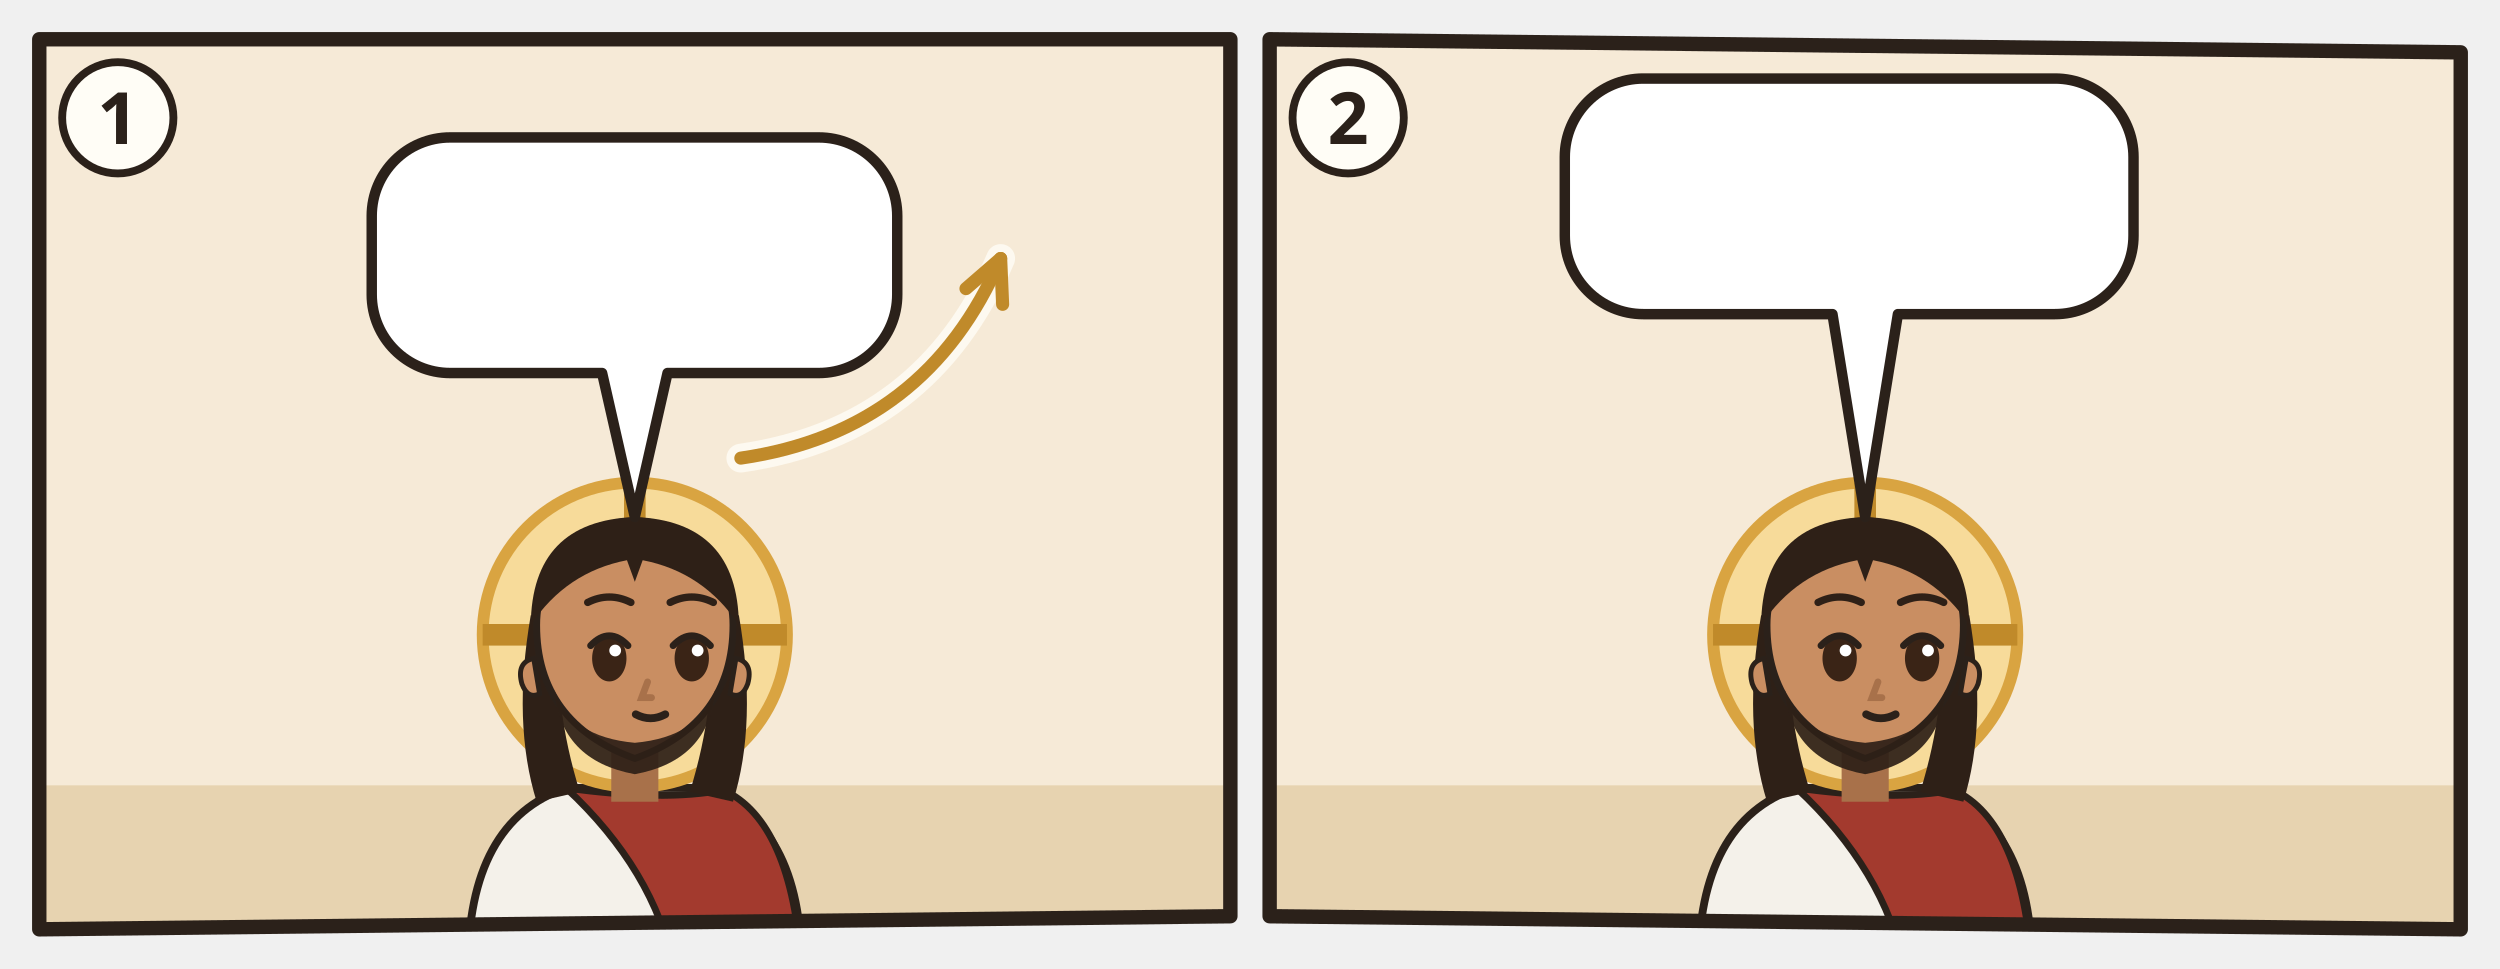
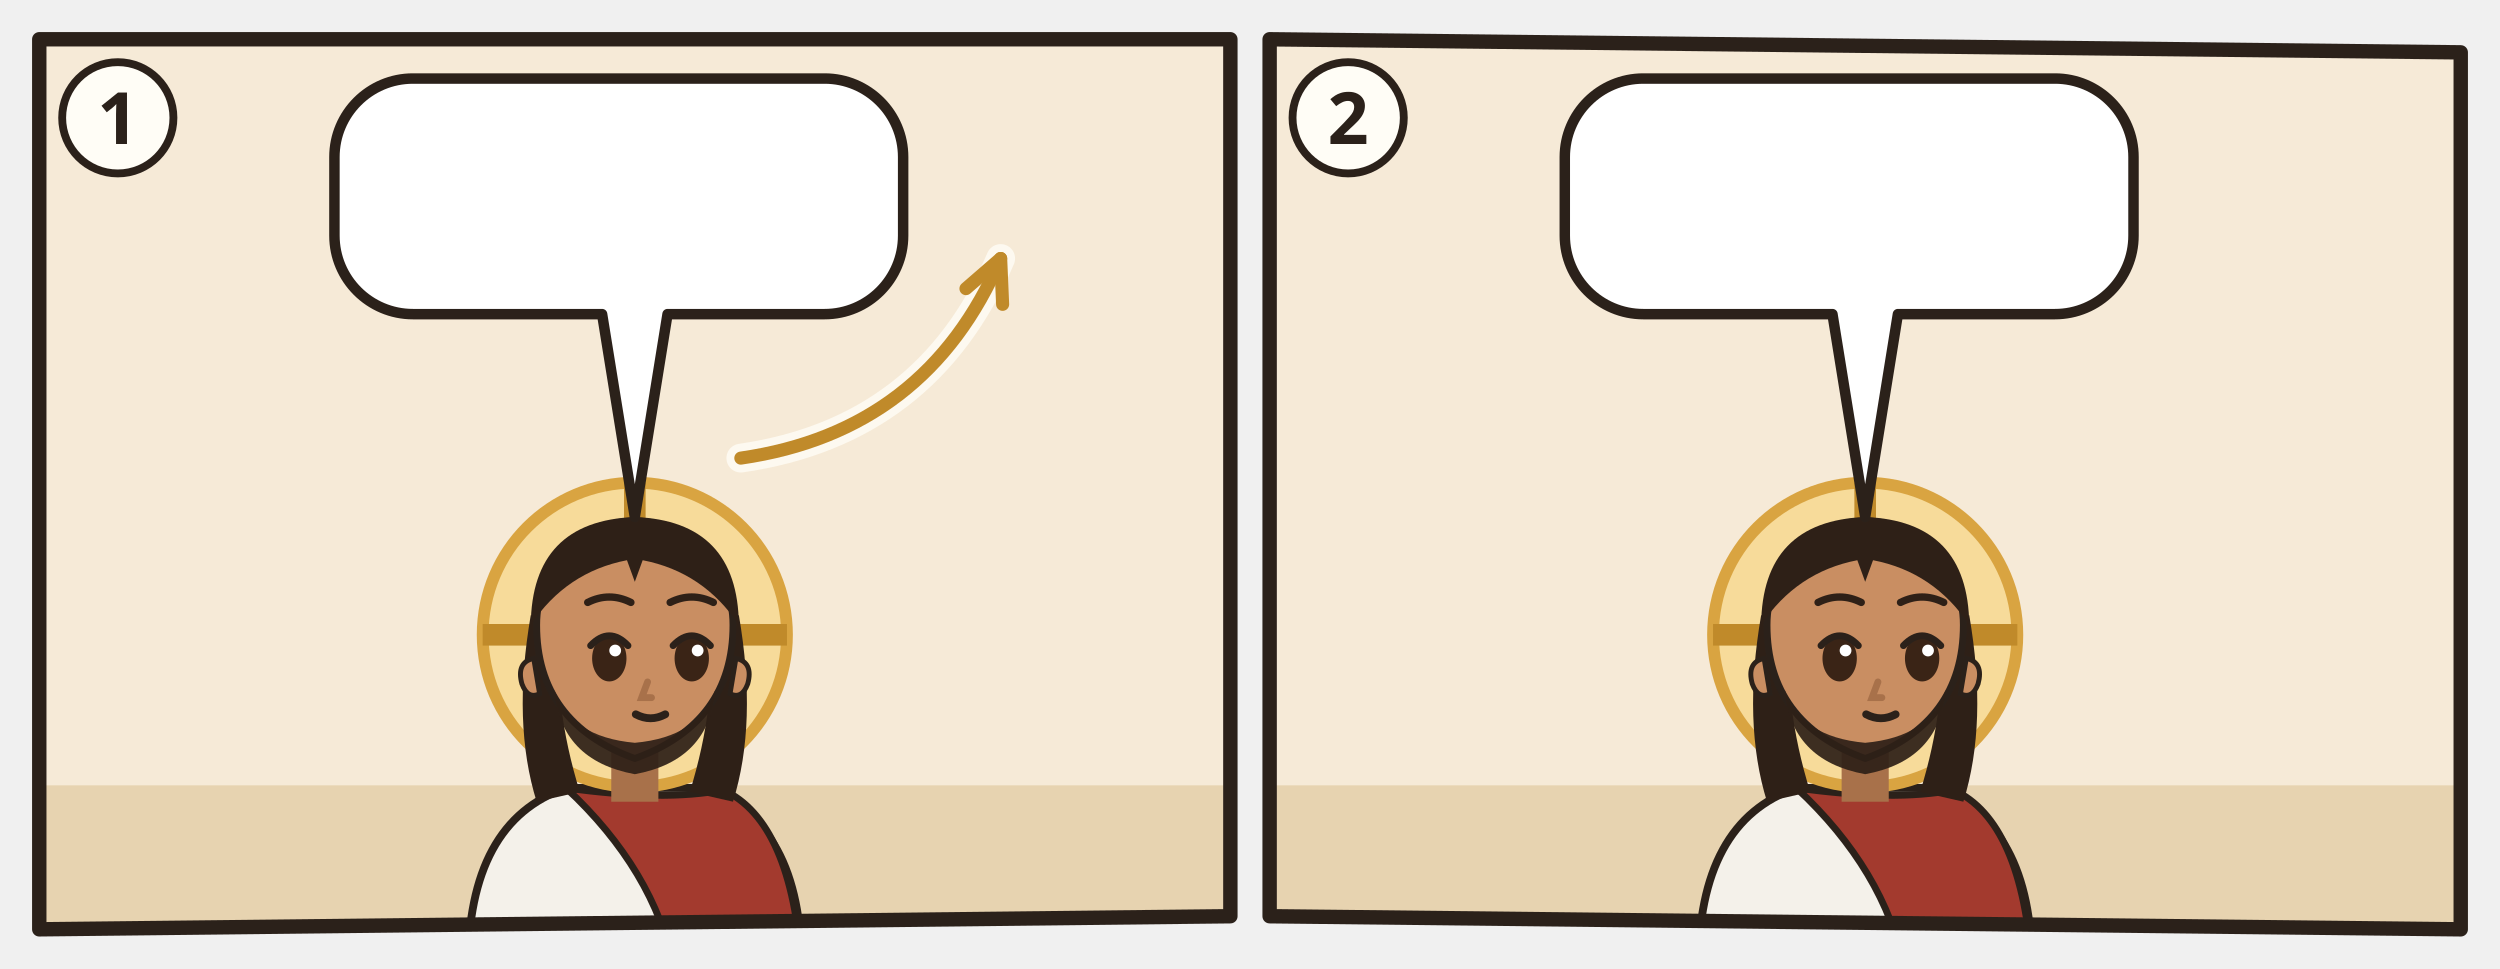
<svg xmlns="http://www.w3.org/2000/svg" viewBox="0 0 382 148">
  <svg class="ill-tile" data-span="1" x="0" y="0" width="194" height="148" viewBox="0 0 194 148">
    <g transform="translate(4 4)">
      <clipPath id="an-cp-jhn-017-001-005-1">
        <polygon points="2,2 184,2 184,136 2,138" />
      </clipPath>
      <g clip-path="url(#an-cp-jhn-017-001-005-1)">
        <polygon points="2,2 184,2 184,136 2,138" fill="#F6EAD7" />
        <path d="M0 116h186v24H0z" fill="#E7D3B0" />
        <use href="#an-gott" x="140" y="3" width="40" height="40" />
        <g transform="translate(93.0 93.0) scale(1.5)">
          <path d="M-17 34V34Q-17 19-7 15.6L7 15.6Q17 19 17 34V34z" fill="#F4F1EA" stroke="#2B211A" stroke-width=".8" />
          <path d="M-7 15.6Q3 17 9 15.8Q16 19 17 34V34H4V34Q2 24-7 15.6z" fill="#A33A2E" stroke="#2B211A" stroke-width=".7" />
          <circle r="15.5" fill="#F7DB9A" stroke="#D9A441" stroke-width="1.2" />
          <path d="M0-15.5v5M-15.5 0h5M15.5 0h-5" stroke="#C08A2A" stroke-width="2.2" />
          <path d="M-10.6 -2Q-12.5 9-10 17L-5.6 16Q-8.4 7-7.6-1z M10.6 -2Q12.5 9 10 17L5.6 16Q8.4 7 7.6-1z" fill="#2E2017" />
          <path d="M-2.4 11h4.8v6h-4.8z" fill="#A8714A" />
          <path d="M-10 -1Q-10 9 0 12.6Q10 9 10 -1A10 10.6 0 0 0 -10 -1z" fill="#C98E62" stroke="#2B211A" stroke-width=".7" />
          <path d="M10.3 2.4q1.8.4 1.2 2.6-.6 1.6-1.8 1z M-10.3 2.4q-1.8.4-1.2 2.6.6 1.6 1.8 1z" fill="#C98E62" stroke="#2B211A" stroke-width=".5" />
          <path d="M-8.2 5.6Q-7.6 12.8 0 14.2Q7.6 12.8 8.2 5.6Q6.6 10.4 0 11Q-6.6 10.4-8.2 5.6z" fill="#2E2017" opacity=".92" />
          <ellipse cx="-2.6" cy="2.4" rx="1.75" ry="2.35" fill="#3A2416" />
          <path d="M-4.5 1.1Q-2.6 -0.9 -0.7 1.1" fill="none" stroke="#2B211A" stroke-width=".7" stroke-linecap="round" />
          <circle cx="-2.0" cy="1.6" r=".6" fill="#FFF" />
          <ellipse cx="5.8" cy="2.4" rx="1.75" ry="2.35" fill="#3A2416" />
          <path d="M3.9 1.1Q5.8 -0.9 7.7 1.1" fill="none" stroke="#2B211A" stroke-width=".7" stroke-linecap="round" />
          <circle cx="6.4" cy="1.6" r=".6" fill="#FFF" />
          <path d="M1.3 4.8l-.6 1.6h1" fill="none" stroke="#A8714A" stroke-width=".7" stroke-linecap="round" />
          <path d="M0.1 8.1Q1.6 8.9 3.1 8.1" fill="none" stroke="#2B211A" stroke-width=".8" stroke-linecap="round" />
          <path d="M-10.6-1Q-10.5-11.6 0-12Q10.5-11.6 10.6-1Q7-6.4 .8-7.6L0-5.4-.8-7.6Q-7-6.4-10.6-1z" fill="#2E2017" />
          <path d="M-4.8 -3.3Q-2.6 -4.4 -0.4 -3.3M3.6 -3.3Q5.8 -4.4 8.0 -3.3" fill="none" stroke="#2E2017" stroke-width="0.75" stroke-linecap="round" />
          <use href="#an-z-beten" x="-4" y="13" width="16" height="12" />
        </g>
        <path d="M109.2 66.0Q137.6 61.9 148.9 35.5" fill="none" stroke="#FFFDF6" stroke-width="4.4" stroke-linecap="round" opacity=".8" />
        <path d="M109.2 66.0Q137.6 61.9 148.9 35.5" fill="none" stroke="#C08A2A" stroke-width="2" stroke-linecap="round" />
        <path d="M149.2 42.5L148.9 35.5L143.6 40.1" fill="none" stroke="#C08A2A" stroke-width="2" stroke-linecap="round" stroke-linejoin="round" />
        <g>
-           <path d="M64.8 17H121.1A12 12 0 0 1 133.1 29V41A12 12 0 0 1 121.1 53L98 53L93 75L88 53H64.8A12 12 0 0 1 52.8 41V29A12 12 0 0 1 64.8 17Z" fill="#FFFFFF" stroke="#2B211A" stroke-width="1.6" stroke-linejoin="round" />
-           <use href="#an-z-stunde-gekommen" x="58.8" y="23.0" width="17.5" height="24" />
-           <use href="#an-licht" x="81.3" y="23.0" width="24.0" height="24" />
-           <use href="#an-p-jesus" x="110.3" y="23.0" width="16.9" height="24" />
+           <path d="M59.1 8H122A12 12 0 0 1 134 20V32A12 12 0 0 1 122 44L98 44L93 75L88 44H59.1A12 12 0 0 1 47.1 32V20A12 12 0 0 1 59.1 8Z" fill="#FFFFFF" stroke="#2B211A" stroke-width="1.6" stroke-linejoin="round" />
+           <use href="#an-z-stunde-gekommen" x="53.1" y="14" width="24.0" height="24" />
+           <use href="#an-licht" x="82.1" y="14" width="24.0" height="24" />
+           <use href="#an-p-jesus" x="111.1" y="14" width="16.9" height="24" />
        </g>
      </g>
      <polygon class="pn-frame" points="2,2 184,2 184,136 2,138" fill="none" stroke="#2B211A" stroke-width="2.2" stroke-linejoin="round" />
      <circle cx="14" cy="14" r="8.5" fill="#FFFDF6" stroke="#2B211A" stroke-width="1.2" />
      <text class="pn-n" x="14" y="18" text-anchor="middle" font-family="sans-serif" font-size="11" font-weight="700" fill="#2B211A">1</text>
    </g>
  </svg>
  <svg class="ill-tile" data-span="1" x="188" y="0" width="194" height="148" viewBox="0 0 194 148">
    <g transform="translate(4 4)">
      <clipPath id="an-cp-jhn-017-001-005-2">
        <polygon points="2,2 184,4 184,138 2,136" />
      </clipPath>
      <g clip-path="url(#an-cp-jhn-017-001-005-2)">
        <polygon points="2,2 184,4 184,138 2,136" fill="#F6EAD7" />
        <path d="M0 116h186v24H0z" fill="#E7D3B0" />
        <use href="#an-gott" x="140" y="3" width="40" height="40" />
        <g transform="translate(93.0 93.0) scale(1.5)">
          <path d="M-17 34V34Q-17 19-7 15.6L7 15.6Q17 19 17 34V34z" fill="#F4F1EA" stroke="#2B211A" stroke-width=".8" />
          <path d="M-7 15.6Q3 17 9 15.8Q16 19 17 34V34H4V34Q2 24-7 15.6z" fill="#A33A2E" stroke="#2B211A" stroke-width=".7" />
          <circle r="15.5" fill="#F7DB9A" stroke="#D9A441" stroke-width="1.2" />
          <path d="M0-15.5v5M-15.5 0h5M15.5 0h-5" stroke="#C08A2A" stroke-width="2.2" />
          <path d="M-10.6 -2Q-12.5 9-10 17L-5.6 16Q-8.4 7-7.6-1z M10.6 -2Q12.5 9 10 17L5.6 16Q8.4 7 7.6-1z" fill="#2E2017" />
          <path d="M-2.4 11h4.8v6h-4.8z" fill="#A8714A" />
          <path d="M-10 -1Q-10 9 0 12.6Q10 9 10 -1A10 10.6 0 0 0 -10 -1z" fill="#C98E62" stroke="#2B211A" stroke-width=".7" />
          <path d="M10.3 2.4q1.8.4 1.2 2.6-.6 1.6-1.8 1z M-10.3 2.4q-1.8.4-1.2 2.6.6 1.6 1.8 1z" fill="#C98E62" stroke="#2B211A" stroke-width=".5" />
          <path d="M-8.2 5.6Q-7.6 12.8 0 14.2Q7.6 12.8 8.2 5.6Q6.6 10.4 0 11Q-6.6 10.4-8.2 5.6z" fill="#2E2017" opacity=".92" />
          <ellipse cx="-2.6" cy="2.4" rx="1.75" ry="2.35" fill="#3A2416" />
          <path d="M-4.5 1.1Q-2.6 -0.9 -0.7 1.1" fill="none" stroke="#2B211A" stroke-width=".7" stroke-linecap="round" />
          <circle cx="-2.0" cy="1.6" r=".6" fill="#FFF" />
          <ellipse cx="5.8" cy="2.4" rx="1.75" ry="2.35" fill="#3A2416" />
          <path d="M3.9 1.1Q5.8 -0.9 7.7 1.1" fill="none" stroke="#2B211A" stroke-width=".7" stroke-linecap="round" />
          <circle cx="6.4" cy="1.6" r=".6" fill="#FFF" />
          <path d="M1.3 4.8l-.6 1.6h1" fill="none" stroke="#A8714A" stroke-width=".7" stroke-linecap="round" />
          <path d="M0.1 8.1Q1.6 8.9 3.1 8.1" fill="none" stroke="#2B211A" stroke-width=".8" stroke-linecap="round" />
          <path d="M-10.6-1Q-10.5-11.6 0-12Q10.5-11.6 10.6-1Q7-6.4 .8-7.6L0-5.4-.8-7.6Q-7-6.4-10.6-1z" fill="#2E2017" />
          <path d="M-4.8 -3.3Q-2.6 -4.4 -0.4 -3.3M3.6 -3.3Q5.8 -4.4 8.0 -3.3" fill="none" stroke="#2E2017" stroke-width="0.75" stroke-linecap="round" />
          <use href="#an-z-beten" x="-4" y="13" width="16" height="12" />
        </g>
        <g>
          <path d="M59.1 8H122A12 12 0 0 1 134 20V32A12 12 0 0 1 122 44L98 44L93 75L88 44H59.1A12 12 0 0 1 47.1 32V20A12 12 0 0 1 59.1 8Z" fill="#FFFFFF" stroke="#2B211A" stroke-width="1.6" stroke-linejoin="round" />
          <use href="#an-z-leben" x="53.1" y="14" width="24.0" height="24" />
          <use href="#an-gott" x="82.1" y="14" width="24.0" height="24" />
          <use href="#an-p-jesus" x="111.1" y="14" width="16.9" height="24" />
        </g>
      </g>
      <polygon class="pn-frame" points="2,2 184,4 184,138 2,136" fill="none" stroke="#2B211A" stroke-width="2.2" stroke-linejoin="round" />
      <circle cx="14" cy="14" r="8.5" fill="#FFFDF6" stroke="#2B211A" stroke-width="1.2" />
      <text class="pn-n" x="14" y="18" text-anchor="middle" font-family="sans-serif" font-size="11" font-weight="700" fill="#2B211A">2</text>
    </g>
  </svg>
</svg>
